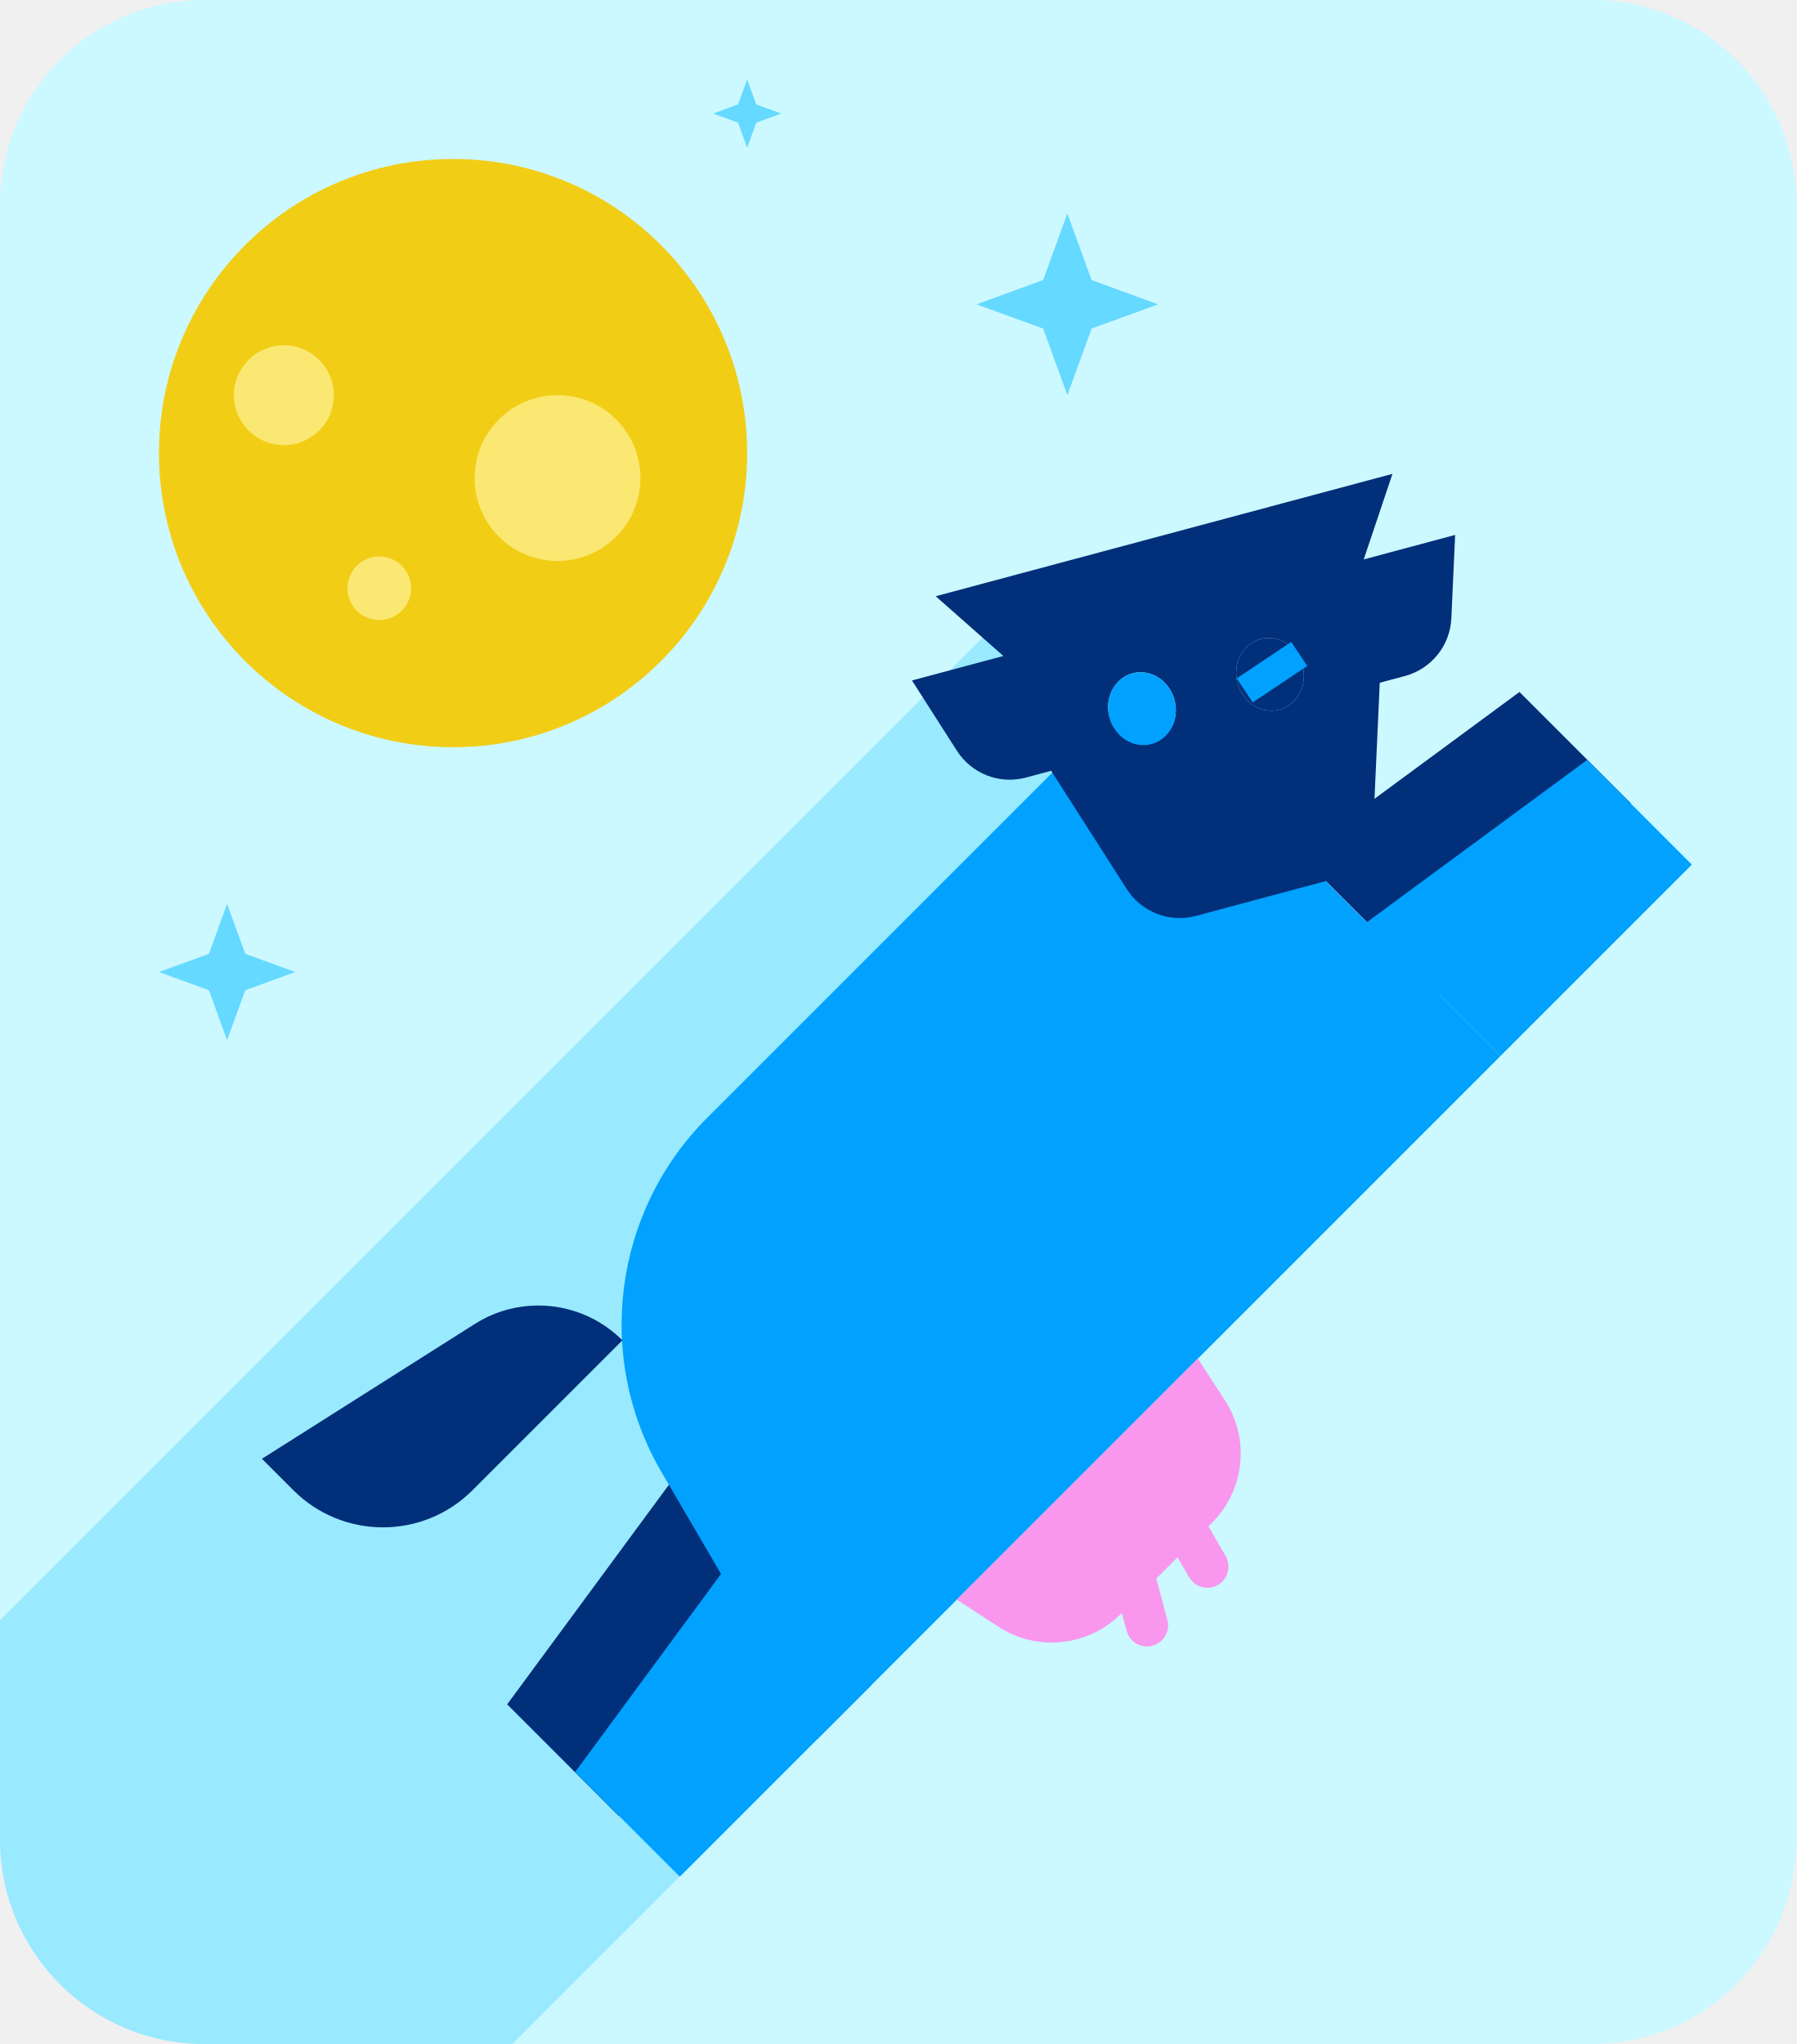
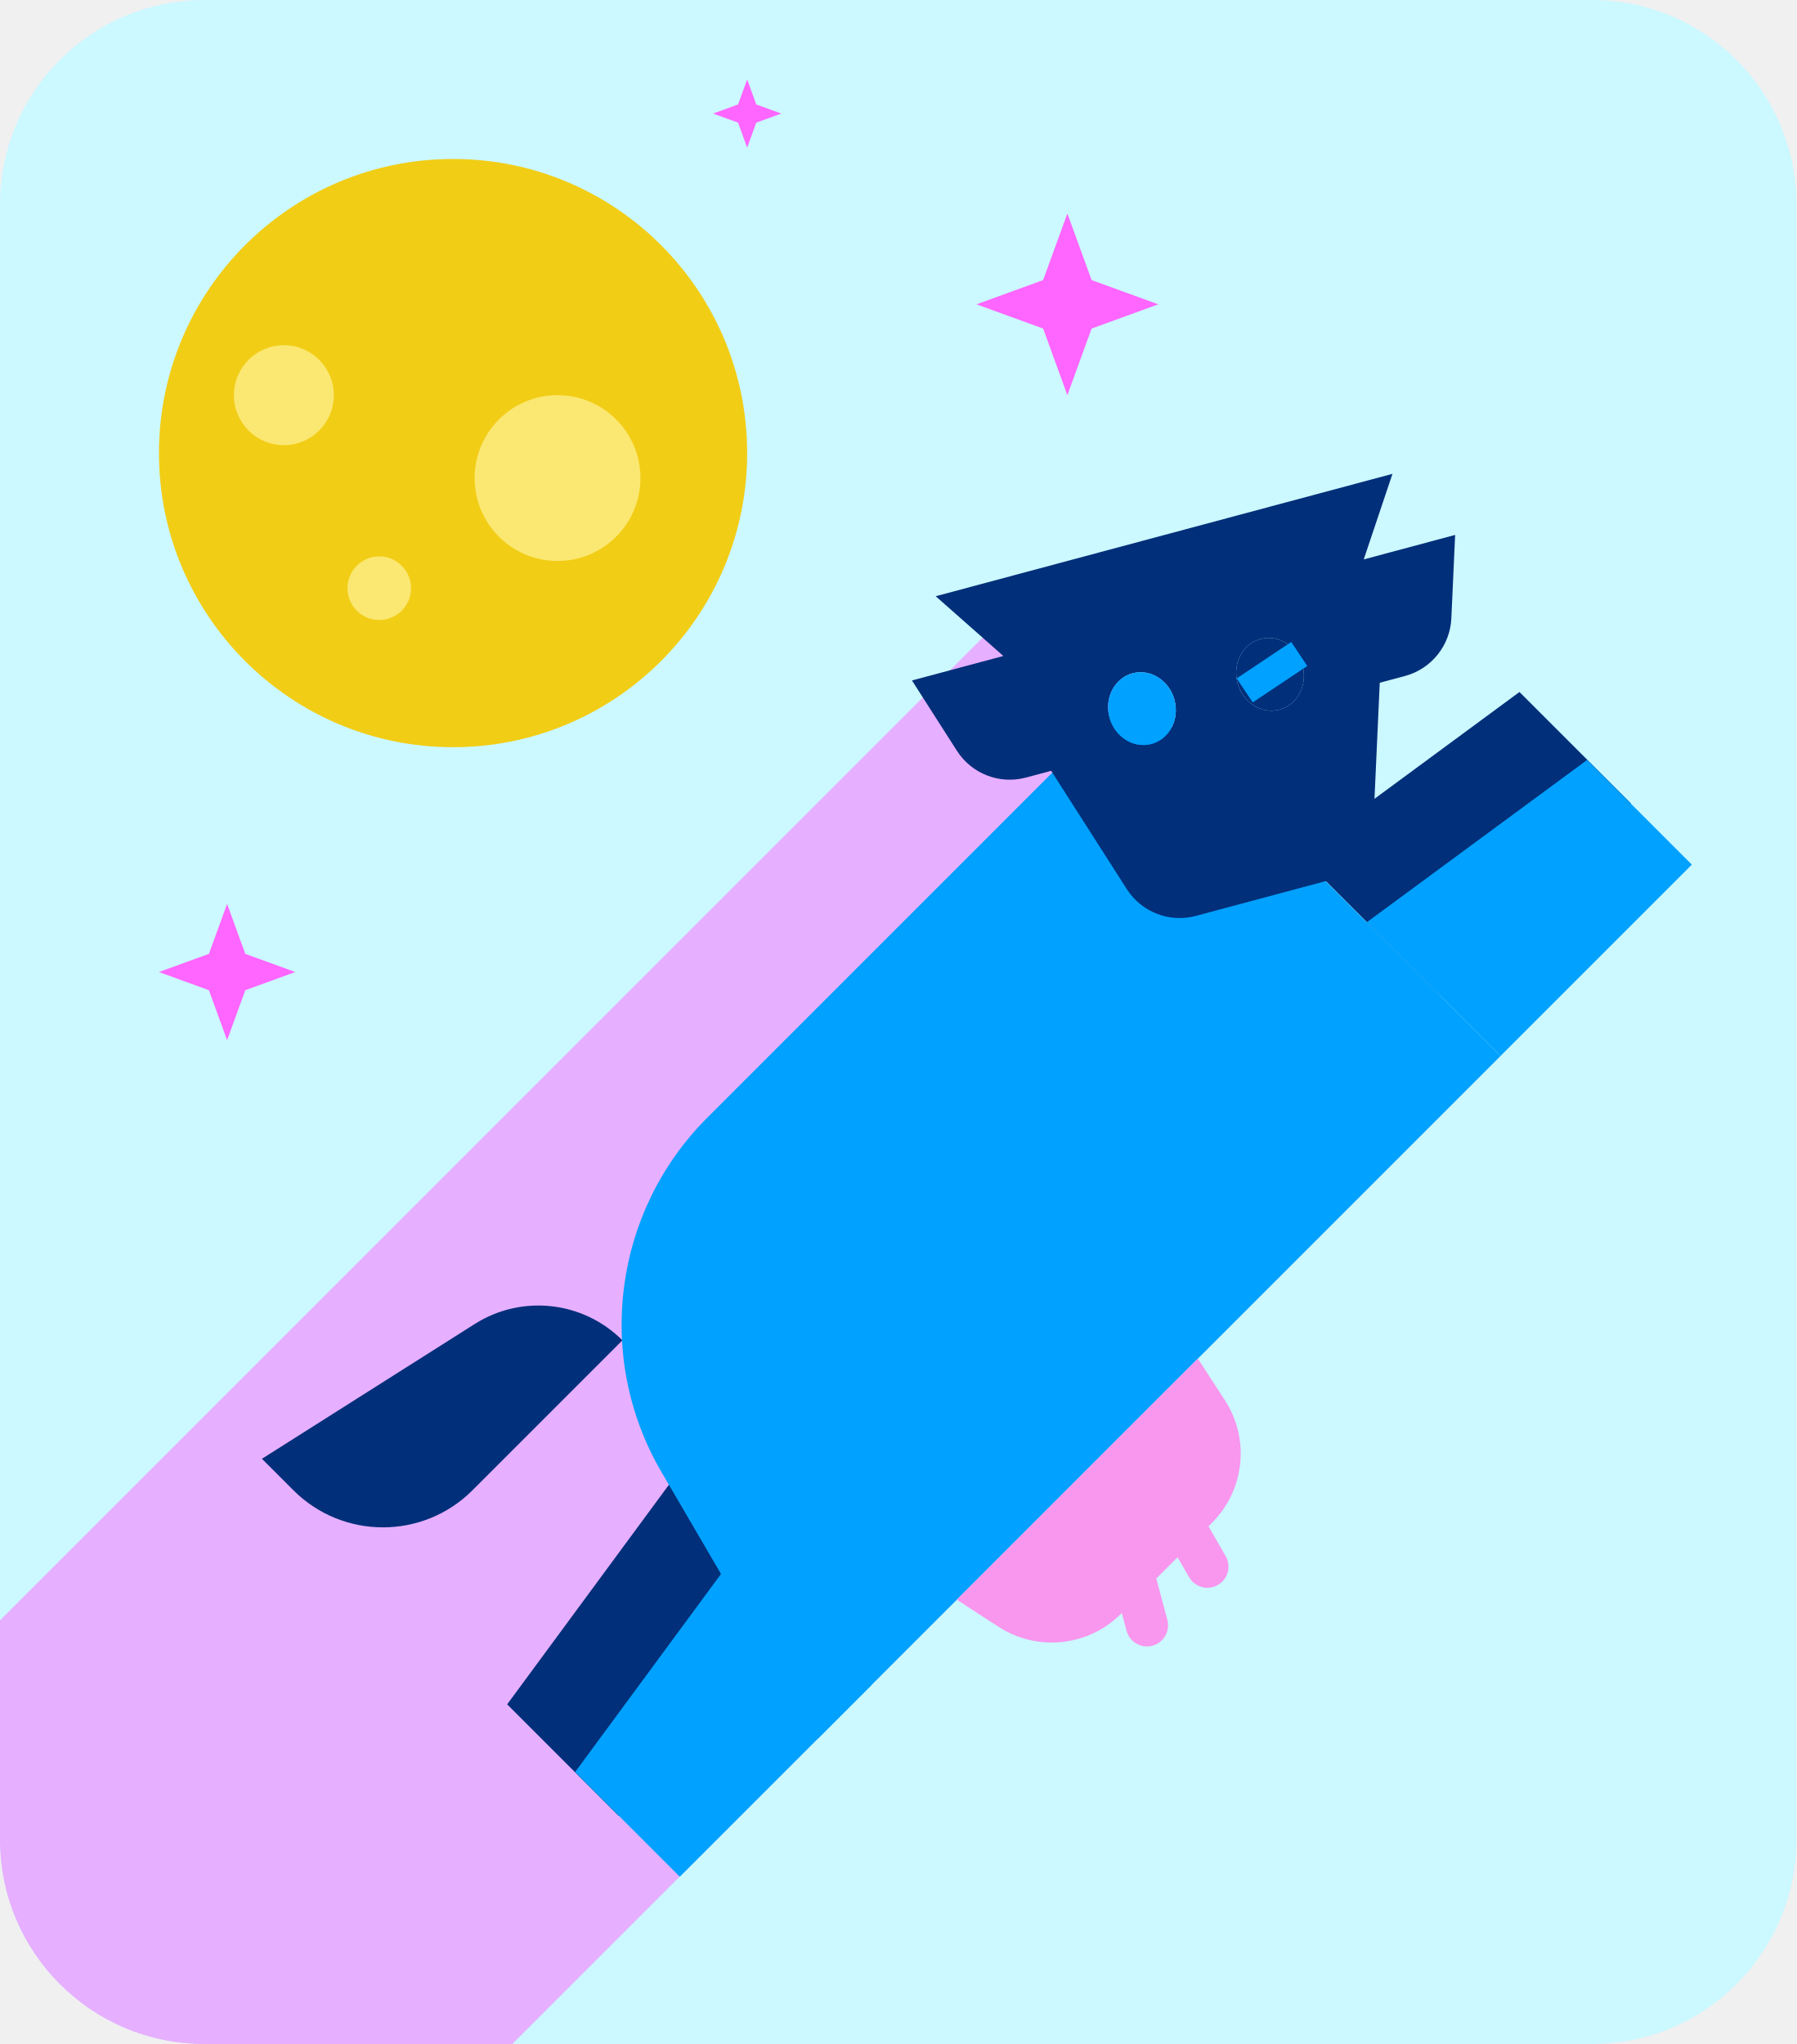
<svg xmlns="http://www.w3.org/2000/svg" fill="none" viewBox="0 0 791 900">
  <g clip-path="url(#a)">
    <path fill="#CCF8FF" d="M0 90C0 40.294 40.294 0 90 0h611c49.706 0 90 40.294 90 90v720c0 49.706-40.294 90-90 90H90c-49.706 0-90-40.294-90-90V90Z" />
-     <path fill="#65D9FF" d="m-201.939 1327.53-206.06-206.06 862.45-862.452 206.061 206.06z" opacity=".5" />
+     <path fill="#ff65ff" d="m-201.939 1327.53-206.06-206.06 862.45-862.452 206.061 206.06z" opacity=".5" />
    <path fill="#012F7A" d="m572.024 376.184 97.053-71.492 49.071 49.071-84.273 84.272-61.851-61.851ZM294.819 653.388l-71.491 97.053 49.07 49.071 84.273-84.272-61.852-61.852Z" />
    <path fill="#00A1FF" d="m601.824 406.097 97.053-71.492 46.097 46.098-84.273 84.272-58.877-58.878ZM324.735 683.186l-71.491 97.053 46.097 46.097 84.272-84.272-58.878-58.878Z" />
    <path fill="#00A1FF" d="M359.942 765.733 291.303 648.22c-29.536-50.567-21.259-114.692 20.15-156.1l188.19-188.191 161.051 161.052-300.752 300.752Z" />
    <path fill="#F996EE" d="m421.32 704.354 106.129-106.128 11.913 18.327c11.084 17.054 8.726 39.537-5.656 53.919l-40.139 40.14c-14.382 14.381-36.866 16.74-53.919 5.655l-18.328-11.913Z" />
    <path fill="#F996EE" d="m513.866 677.609 16.098-9.294 9.693 16.789a9.294 9.294 0 1 1-16.097 9.294l-9.694-16.789Zm-22.815 21.72 17.954-4.811 5.018 18.726a9.293 9.293 0 0 1-6.572 11.382 9.292 9.292 0 0 1-11.382-6.571l-5.018-18.726Z" />
    <path fill="#012F7A" d="m274.068 590.167-66.014 66.014c-21.777 21.777-57.084 21.777-78.861 0l-13.857-13.857 93.73-59.363c20.685-13.101 47.689-10.108 65.002 7.206Z" />
    <path fill="#012F7A" fill-rule="evenodd" d="M526.571 403.287a27.597 27.597 0 0 1-30.393-11.791l-33.314-52.1-11.102 2.974a27.598 27.598 0 0 1-30.394-11.791l-19.795-30.958 40.246-10.784-29.8-26.305 201.133-53.893-12.655 37.68 40.247-10.784-1.665 36.708a27.598 27.598 0 0 1-20.425 25.409l-11.103 2.975-2.801 61.777a27.597 27.597 0 0 1-20.425 25.408l-57.754 15.475Zm-38.05-87.435c2.302 8.589 10.579 13.834 18.488 11.715 7.91-2.12 12.456-10.8 10.154-19.39-2.301-8.589-10.579-13.834-18.488-11.714-7.909 2.119-12.455 10.8-10.154 19.389Zm85.039-22.786c2.301 8.589-2.245 17.27-10.154 19.389-7.909 2.12-16.187-3.125-18.488-11.714-2.302-8.59 2.244-17.271 10.154-19.39 7.909-2.119 16.186 3.126 18.488 11.715Z" clip-rule="evenodd" />
    <path fill="#012F7A" d="M573.56 293.066c2.301 8.589-2.245 17.27-10.154 19.389-7.909 2.119-16.187-3.126-18.488-11.715-2.302-8.589 2.244-17.27 10.154-19.389 7.909-2.119 16.186 3.125 18.488 11.715Z" />
    <path fill="#00A1FF" d="M488.519 315.853c2.302 8.589 10.579 13.834 18.488 11.715 7.91-2.12 12.456-10.801 10.154-19.39-2.301-8.589-10.579-13.834-18.488-11.715-7.909 2.12-12.455 10.801-10.154 19.39Z" />
    <path fill="#00A1FF" fill-rule="evenodd" d="m544.555 298.707 24.019-16.047 7.063 10.572-24.019 16.047-7.063-10.572Z" clip-rule="evenodd" />
    <circle cx="199.5" cy="199.5" r="129.5" fill="#F2CD16" />
    <circle cx="125" cy="174" r="22" fill="#FBE872" />
    <circle cx="167" cy="259" r="14" fill="#FBE872" />
    <circle cx="245.5" cy="210.5" r="36.5" fill="#FBE872" />
-     <path fill="#65D9FF" d="m510 134-29.333 10.667L470 174l-10.667-29.333L430 134l29.333-10.667L470 94l10.667 29.333L510 134ZM130 428l-22 8-8 22-8-22-22-8 22-8 8-22 8 22 22 8ZM344 50l-11 4-4 11-4-11-11-4 11-4 4-11 4 11 11 4Z" />
+     <path fill="#ff65ff" d="m510 134-29.333 10.667L470 174l-10.667-29.333L430 134l29.333-10.667L470 94l10.667 29.333L510 134ZM130 428l-22 8-8 22-8-22-22-8 22-8 8-22 8 22 22 8ZM344 50l-11 4-4 11-4-11-11-4 11-4 4-11 4 11 11 4Z" />
  </g>
  <defs>
    <clipPath id="a">
      <path fill="#fff" d="M0 90C0 40.294 40.294 0 90 0h611c49.706 0 90 40.294 90 90v720c0 49.706-40.294 90-90 90H90c-49.706 0-90-40.294-90-90V90Z" />
    </clipPath>
  </defs>
</svg>
